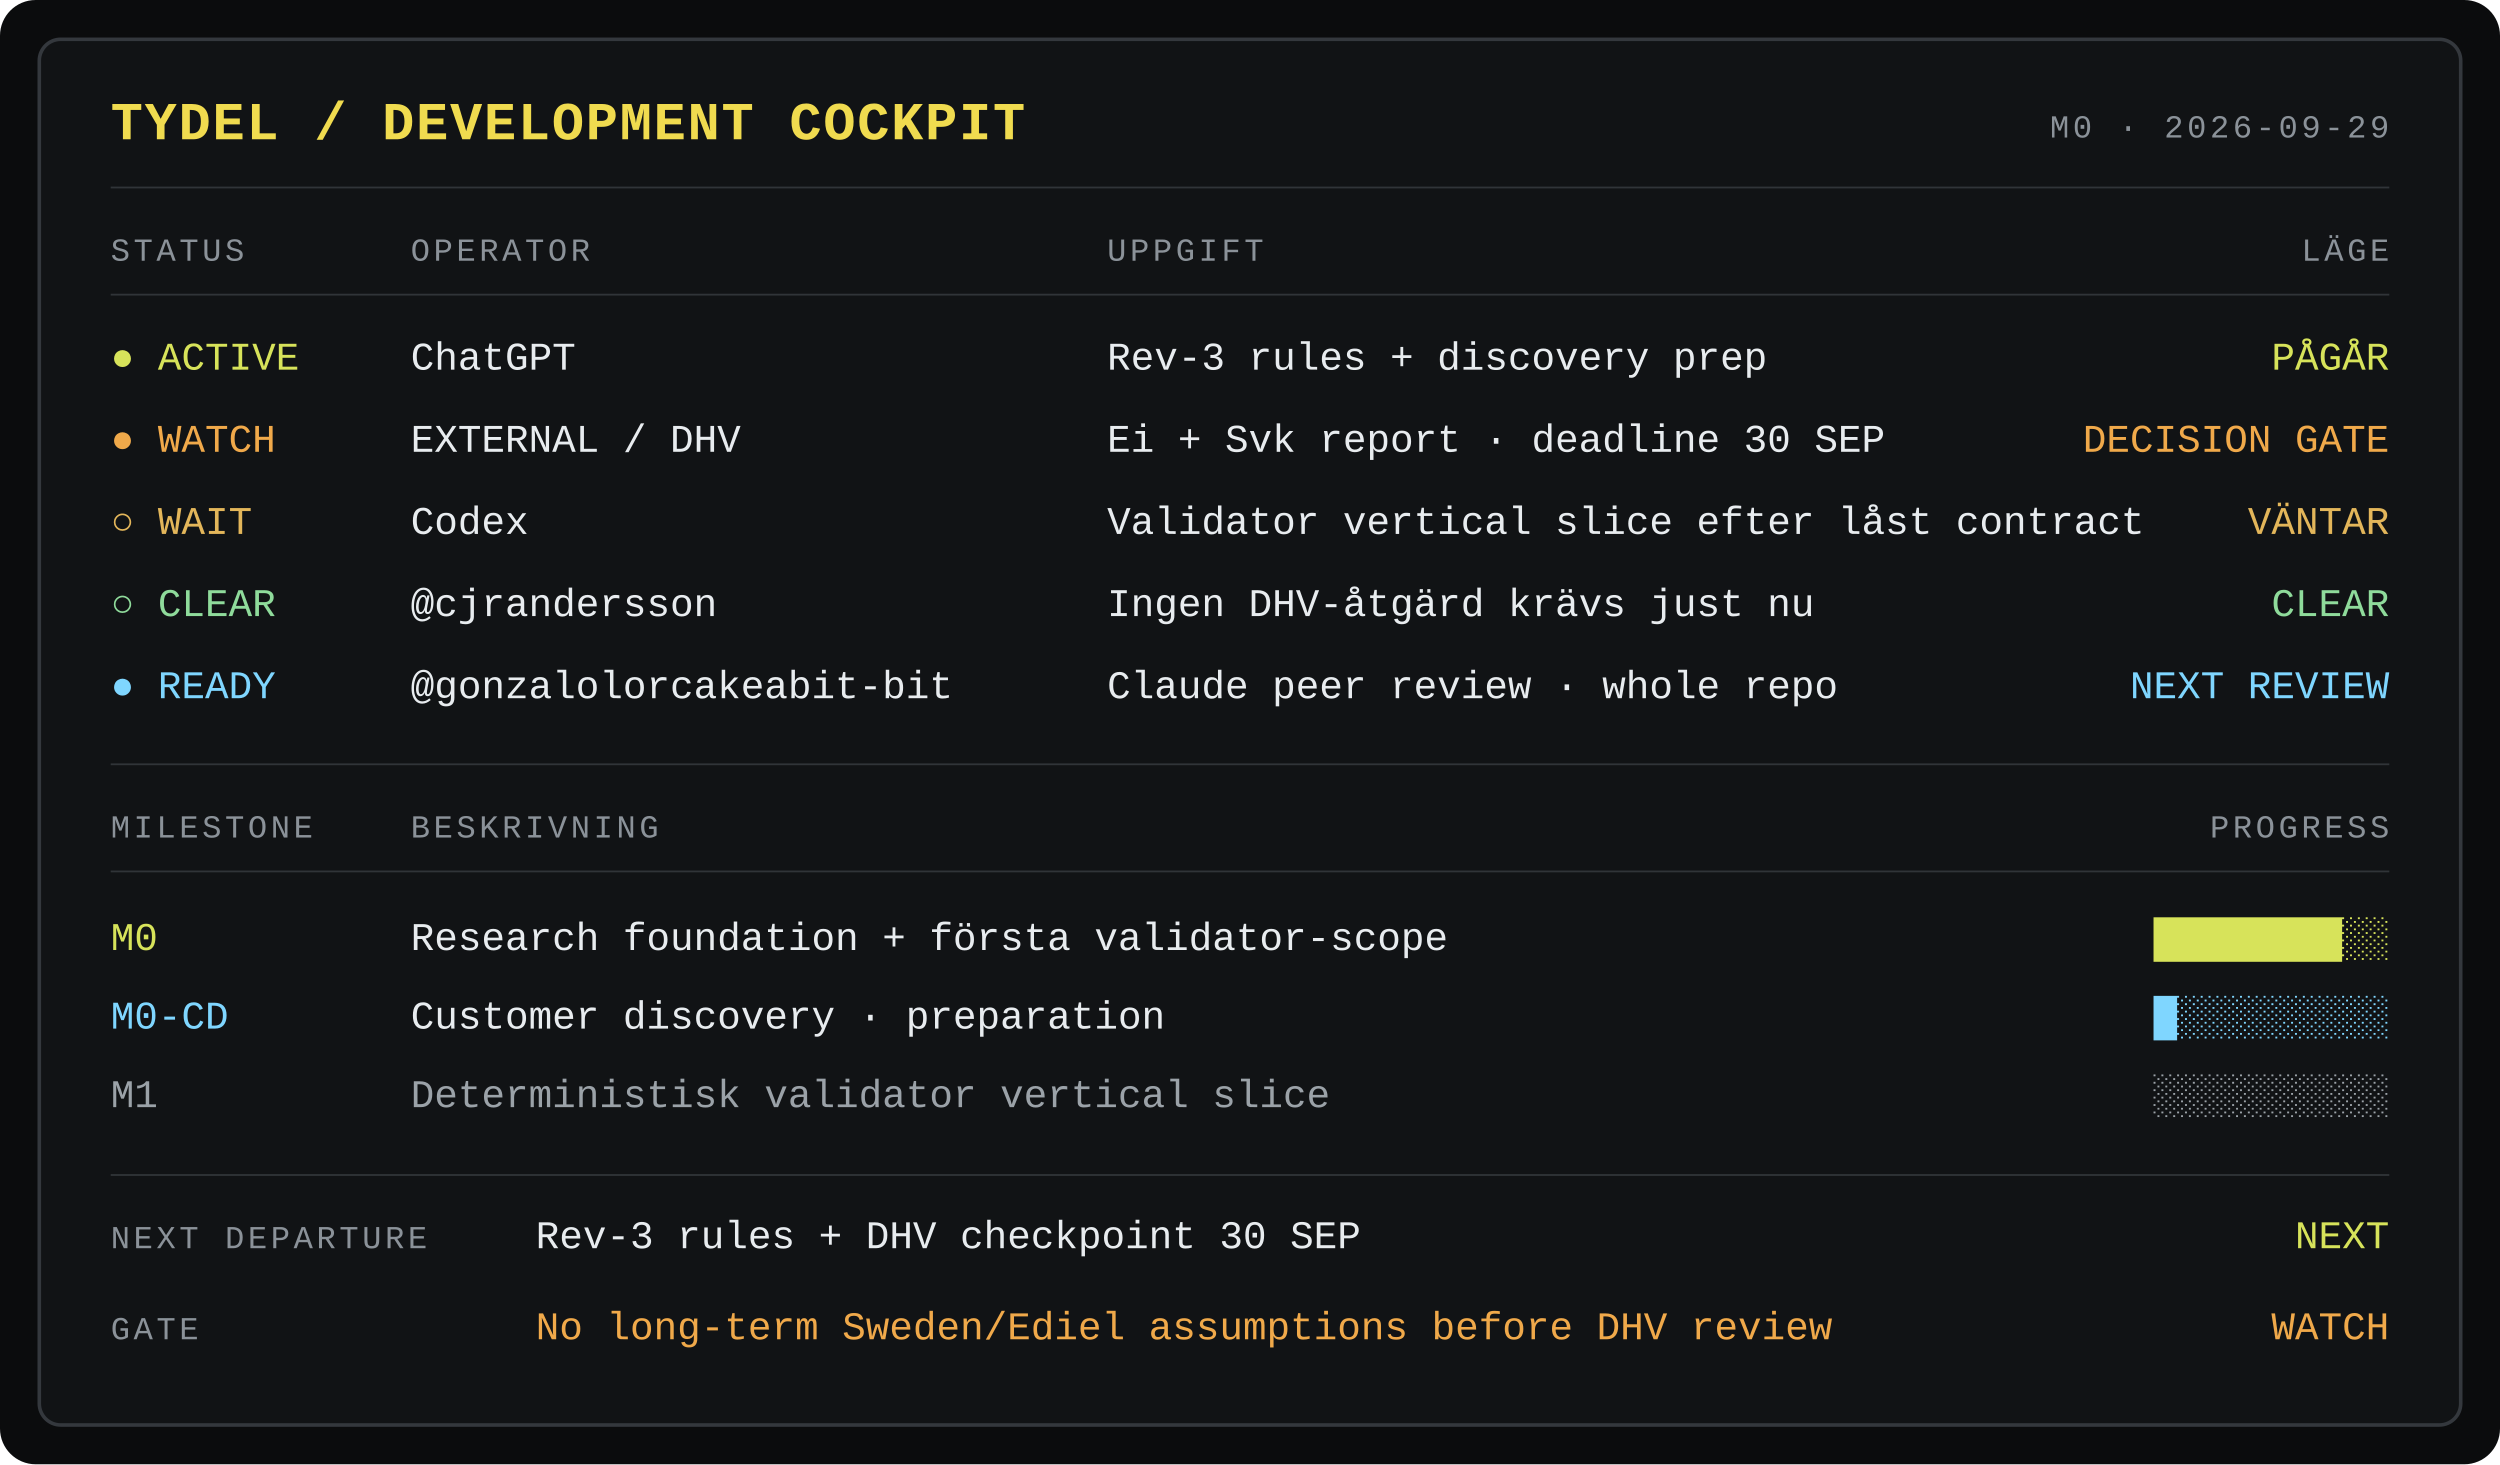
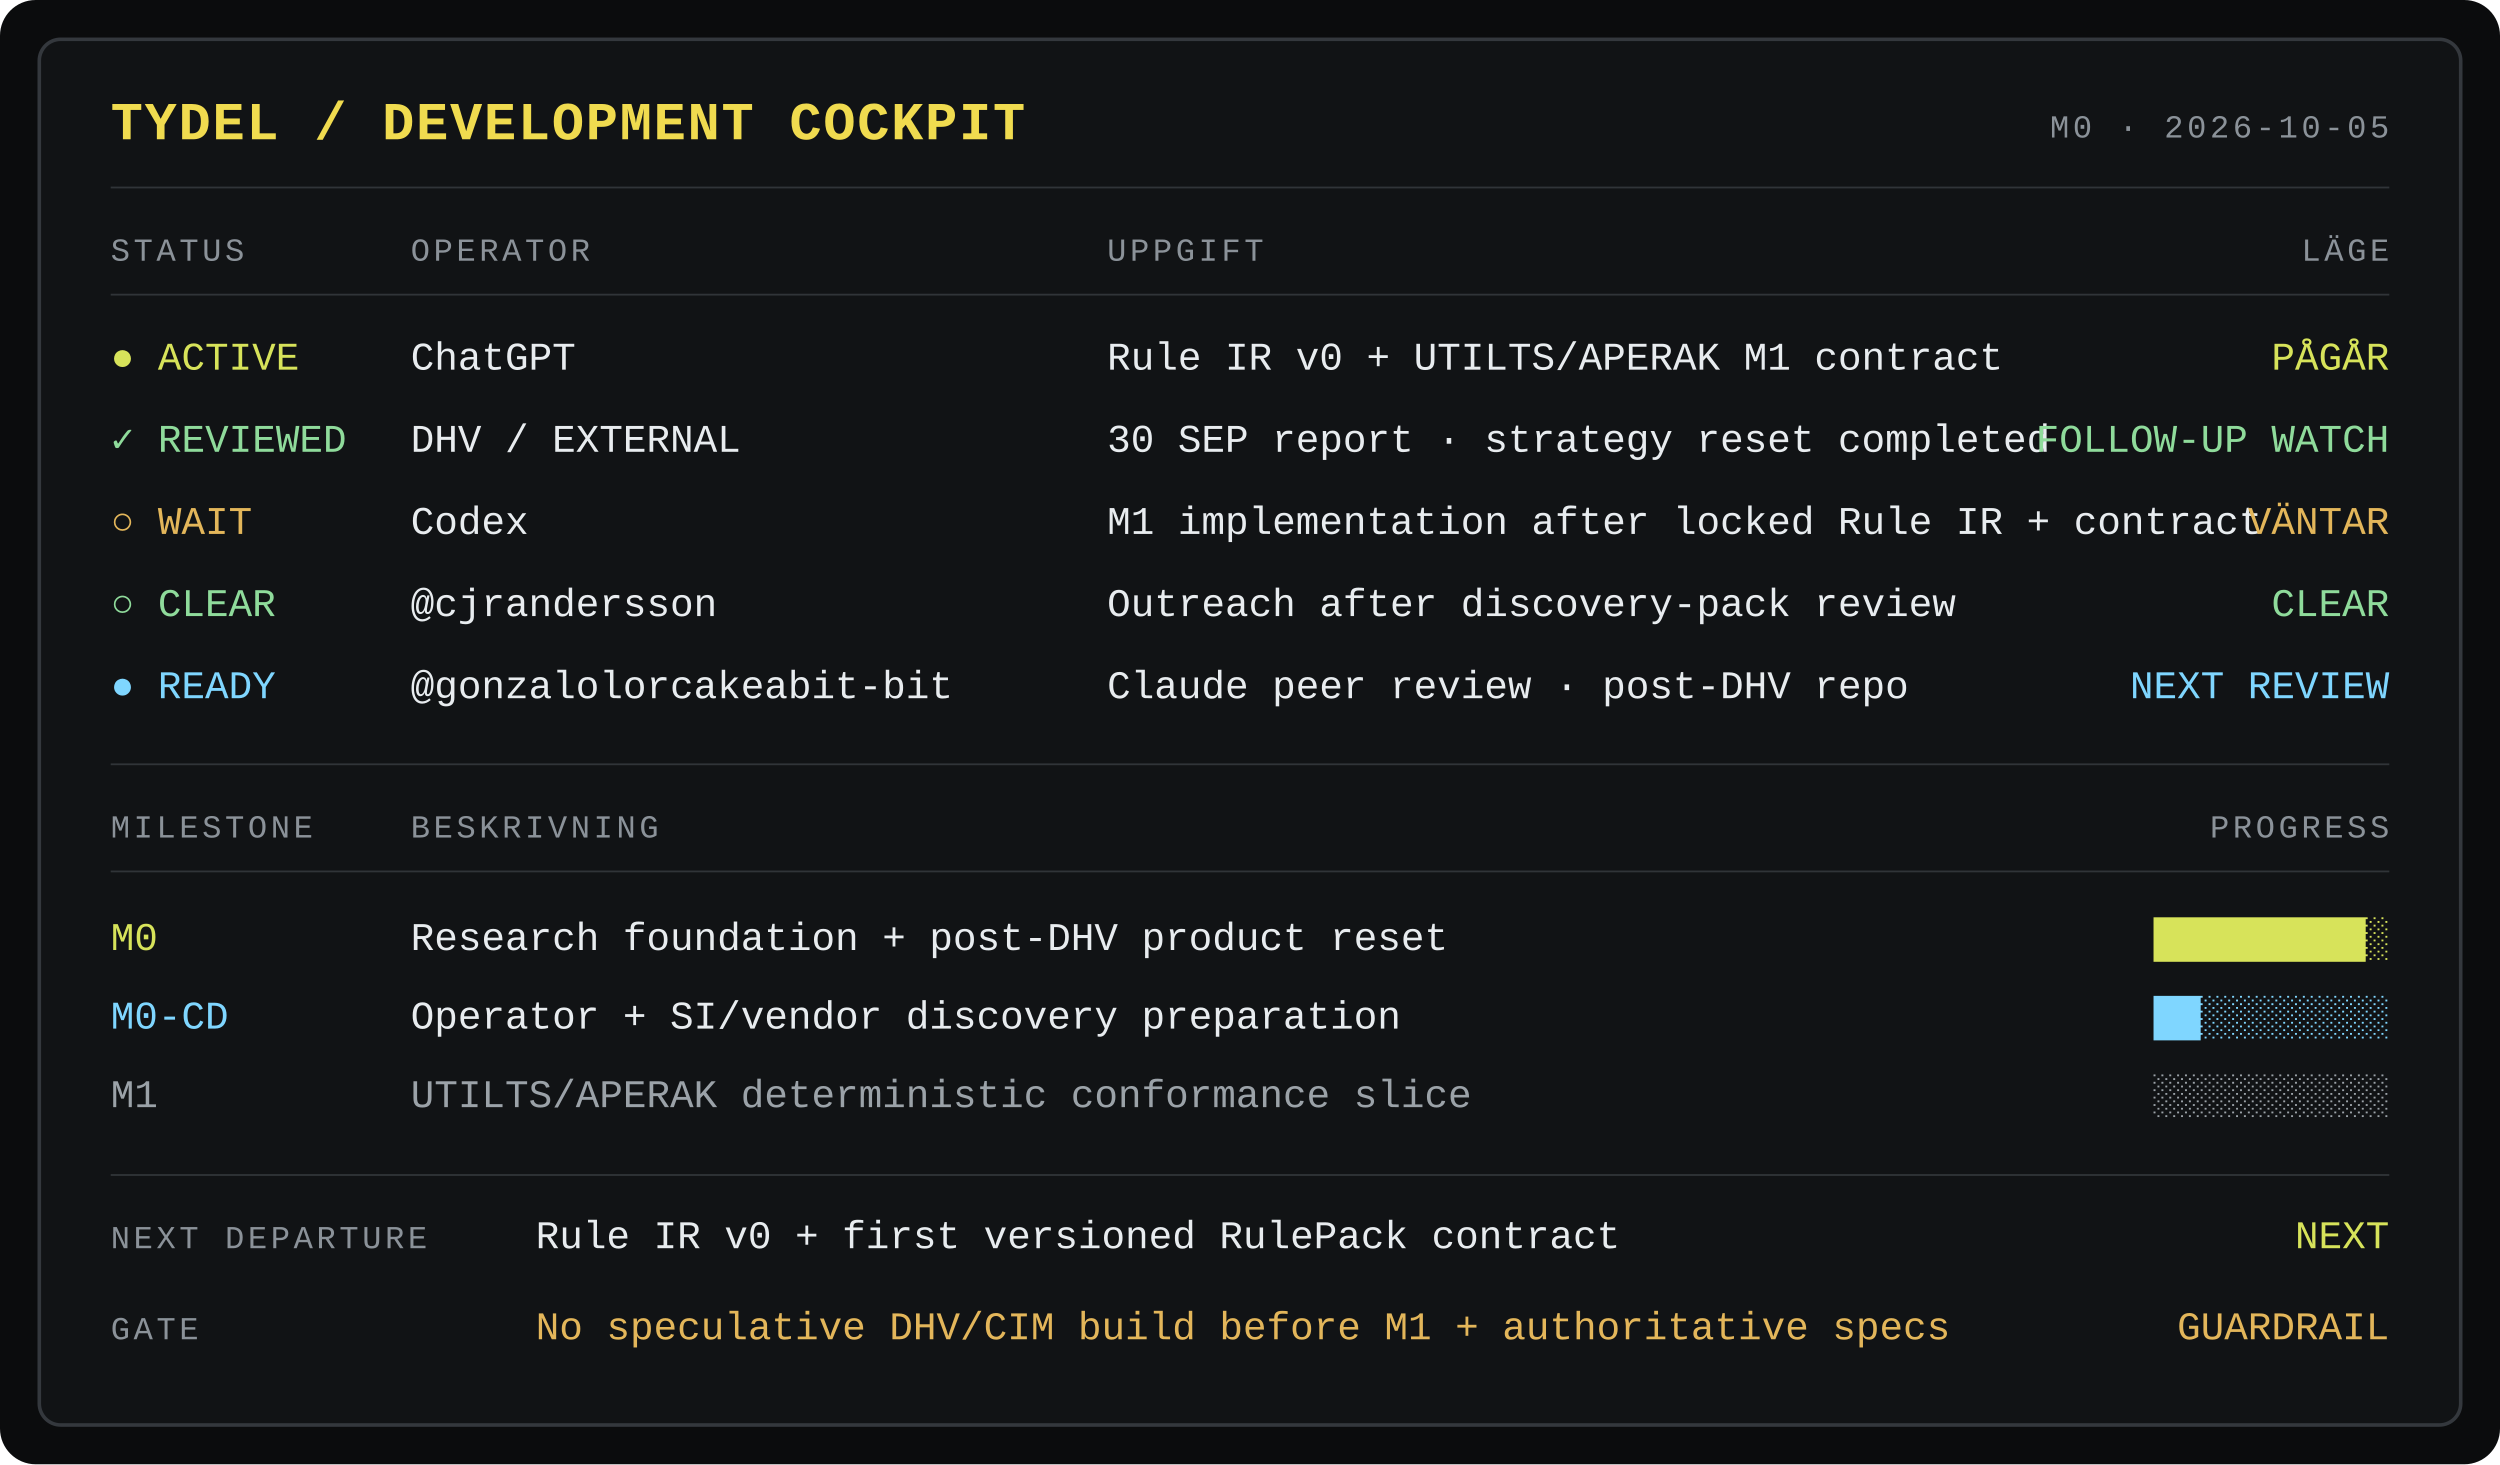
<svg xmlns="http://www.w3.org/2000/svg" width="1400" height="820" viewBox="0 0 1400 820" role="img" aria-labelledby="title desc">
  <rect width="1400" height="820" rx="20" fill="#0b0c0d" />
  <rect x="22" y="22" width="1356" height="776" rx="12" fill="#111315" stroke="#34383d" stroke-width="2" />
-   <style>.mono{font-family:ui-monospace,SFMono-Regular,Menlo,Consolas,"Liberation Mono",monospace}.label{font-size:18px;fill:#8b9299;letter-spacing:2px}.head{font-size:30px;font-weight:700;fill:#f0db4f;letter-spacing:1px}.row{font-size:22px;fill:#e8ecef}.muted{fill:#9ba2a8}.active{fill:#d7e35a}.clear{fill:#8fdb9b}.wait{fill:#e3b65a}.ready{fill:#7fd6ff}.watch{fill:#f0a94a}.line{stroke:#303438;stroke-width:1}</style>
+   <style>.mono{font-family:ui-monospace,SFMono-Regular,Menlo,Consolas,"Liberation Mono",monospace}.label{font-size:18px;fill:#8b9299;letter-spacing:2px}.head{font-size:30px;font-weight:700;fill:#f0db4f;letter-spacing:1px}.row{font-size:22px;fill:#e8ecef}.muted{fill:#9ba2a8}.active{fill:#d7e35a}.clear{fill:#8fdb9b}.wait{fill:#e3b65a}.ready{fill:#7fd6ff}.checked{fill:#8fdb9b}.line{stroke:#303438;stroke-width:1}</style>
  <text x="62" y="78" class="mono head">TYDEL / DEVELOPMENT COCKPIT</text>
-   <text x="1338" y="77" text-anchor="end" class="mono label">M0 · 2026-09-29</text>
+   <text x="1338" y="77" text-anchor="end" class="mono label">M0 · 2026-10-05</text>
  <line x1="62" y1="105" x2="1338" y2="105" class="line" />
  <text x="62" y="146" class="mono label">STATUS</text>
  <text x="230" y="146" class="mono label">OPERATOR</text>
  <text x="620" y="146" class="mono label">UPPGIFT</text>
  <text x="1338" y="146" text-anchor="end" class="mono label">LÄGE</text>
  <line x1="62" y1="165" x2="1338" y2="165" class="line" />
  <text x="62" y="207" class="mono row active">● ACTIVE</text>
  <text x="230" y="207" class="mono row">ChatGPT</text>
-   <text x="620" y="207" class="mono row">Rev-3 rules + discovery prep</text>
+   <text x="620" y="207" class="mono row">Rule IR v0 + UTILTS/APERAK M1 contract</text>
  <text x="1338" y="207" text-anchor="end" class="mono row active">PÅGÅR</text>
-   <text x="62" y="253" class="mono row watch">● WATCH</text>
-   <text x="230" y="253" class="mono row">EXTERNAL / DHV</text>
-   <text x="620" y="253" class="mono row">Ei + Svk report · deadline 30 SEP</text>
-   <text x="1338" y="253" text-anchor="end" class="mono row watch">DECISION GATE</text>
+   <text x="62" y="253" class="mono row checked">✓ REVIEWED</text>
+   <text x="230" y="253" class="mono row">DHV / EXTERNAL</text>
+   <text x="620" y="253" class="mono row">30 SEP report · strategy reset completed</text>
+   <text x="1338" y="253" text-anchor="end" class="mono row checked">FOLLOW-UP WATCH</text>
  <text x="62" y="299" class="mono row wait">○ WAIT</text>
  <text x="230" y="299" class="mono row">Codex</text>
-   <text x="620" y="299" class="mono row">Validator vertical slice efter låst contract</text>
+   <text x="620" y="299" class="mono row">M1 implementation after locked Rule IR + contract</text>
  <text x="1338" y="299" text-anchor="end" class="mono row wait">VÄNTAR</text>
  <text x="62" y="345" class="mono row clear">○ CLEAR</text>
  <text x="230" y="345" class="mono row">@cjrandersson</text>
-   <text x="620" y="345" class="mono row">Ingen DHV-åtgärd krävs just nu</text>
+   <text x="620" y="345" class="mono row">Outreach after discovery-pack review</text>
  <text x="1338" y="345" text-anchor="end" class="mono row clear">CLEAR</text>
  <text x="62" y="391" class="mono row ready">● READY</text>
  <text x="230" y="391" class="mono row">@gonzalolorcakeabit-bit</text>
-   <text x="620" y="391" class="mono row">Claude peer review · whole repo</text>
+   <text x="620" y="391" class="mono row">Claude peer review · post-DHV repo</text>
  <text x="1338" y="391" text-anchor="end" class="mono row ready">NEXT REVIEW</text>
  <line x1="62" y1="428" x2="1338" y2="428" class="line" />
  <text x="62" y="469" class="mono label">MILESTONE</text>
  <text x="230" y="469" class="mono label">BESKRIVNING</text>
  <text x="1338" y="469" text-anchor="end" class="mono label">PROGRESS</text>
  <line x1="62" y1="488" x2="1338" y2="488" class="line" />
  <text x="62" y="532" class="mono row active">M0</text>
-   <text x="230" y="532" class="mono row">Research foundation + första validator-scope</text>
-   <text x="1338" y="532" text-anchor="end" class="mono row active">████████░░</text>
+   <text x="230" y="532" class="mono row">Research foundation + post-DHV product reset</text>
+   <text x="1338" y="532" text-anchor="end" class="mono row active">█████████░</text>
  <text x="62" y="576" class="mono row ready">M0-CD</text>
-   <text x="230" y="576" class="mono row">Customer discovery · preparation</text>
-   <text x="1338" y="576" text-anchor="end" class="mono row ready">█░░░░░░░░░</text>
+   <text x="230" y="576" class="mono row">Operator + SI/vendor discovery preparation</text>
+   <text x="1338" y="576" text-anchor="end" class="mono row ready">██░░░░░░░░</text>
  <text x="62" y="620" class="mono row muted">M1</text>
-   <text x="230" y="620" class="mono row muted">Deterministisk validator vertical slice</text>
+   <text x="230" y="620" class="mono row muted">UTILTS/APERAK deterministic conformance slice</text>
  <text x="1338" y="620" text-anchor="end" class="mono row muted">░░░░░░░░░░</text>
  <line x1="62" y1="658" x2="1338" y2="658" class="line" />
  <text x="62" y="699" class="mono label">NEXT DEPARTURE</text>
-   <text x="300" y="699" class="mono row">Rev-3 rules + DHV checkpoint 30 SEP</text>
+   <text x="300" y="699" class="mono row">Rule IR v0 + first versioned RulePack contract</text>
  <text x="1338" y="699" text-anchor="end" class="mono row active">NEXT</text>
  <text x="62" y="750" class="mono label">GATE</text>
-   <text x="300" y="750" class="mono row watch">No long-term Sweden/Ediel assumptions before DHV review</text>
-   <text x="1338" y="750" text-anchor="end" class="mono row watch">WATCH</text>
+   <text x="300" y="750" class="mono row wait">No speculative DHV/CIM build before M1 + authoritative specs</text>
+   <text x="1338" y="750" text-anchor="end" class="mono row wait">GUARDRAIL</text>
</svg>
